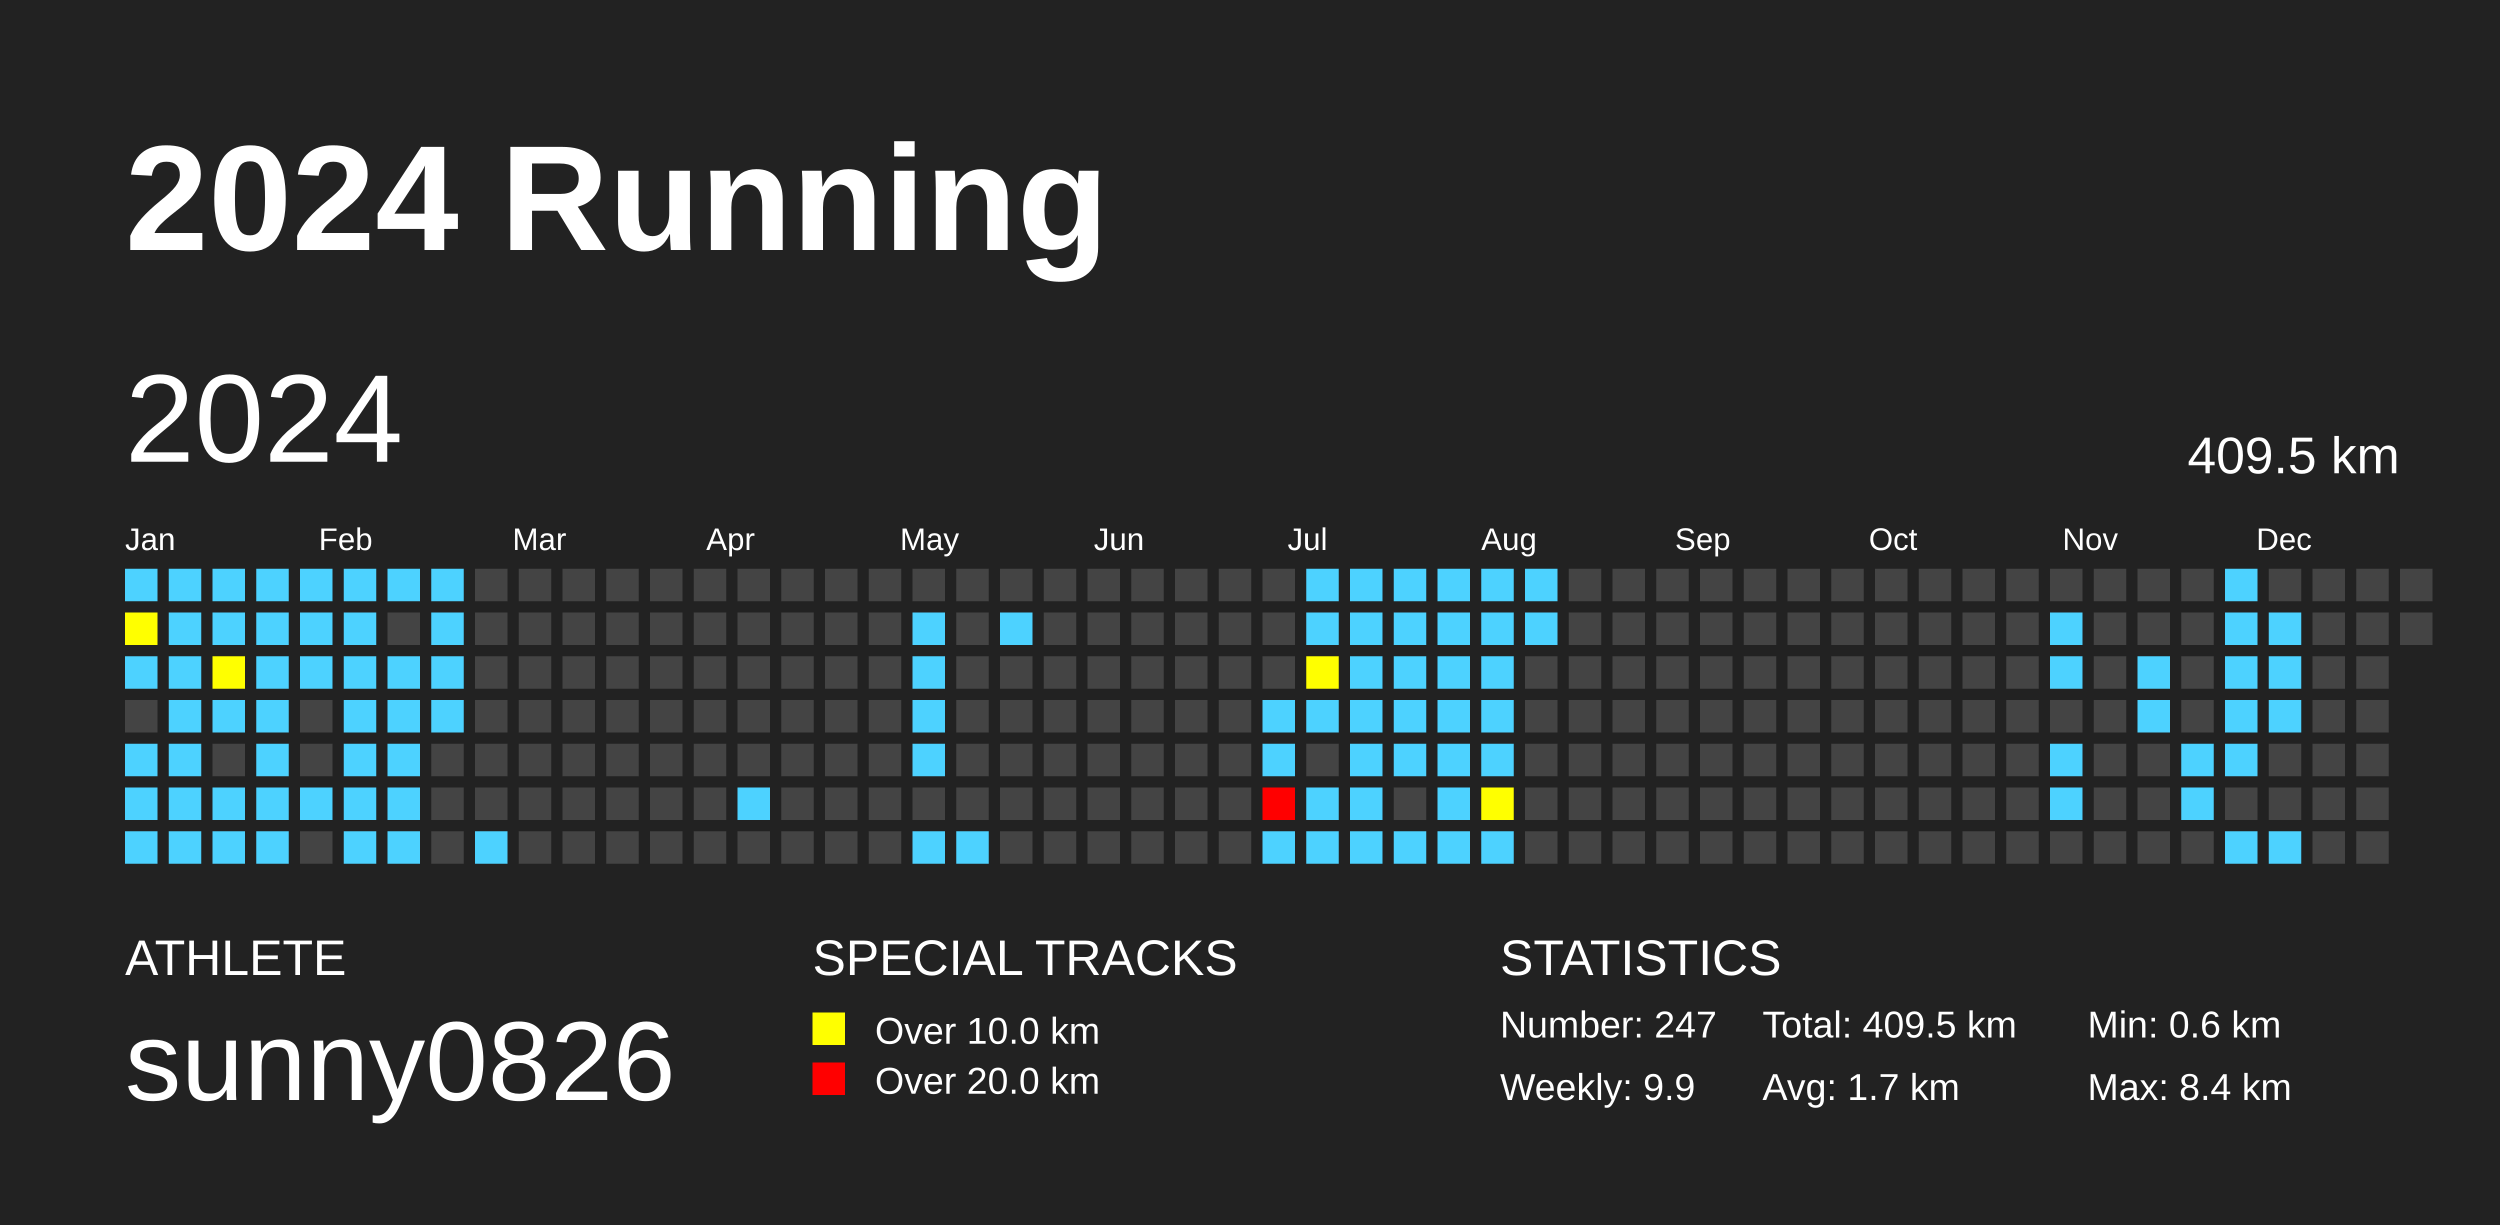
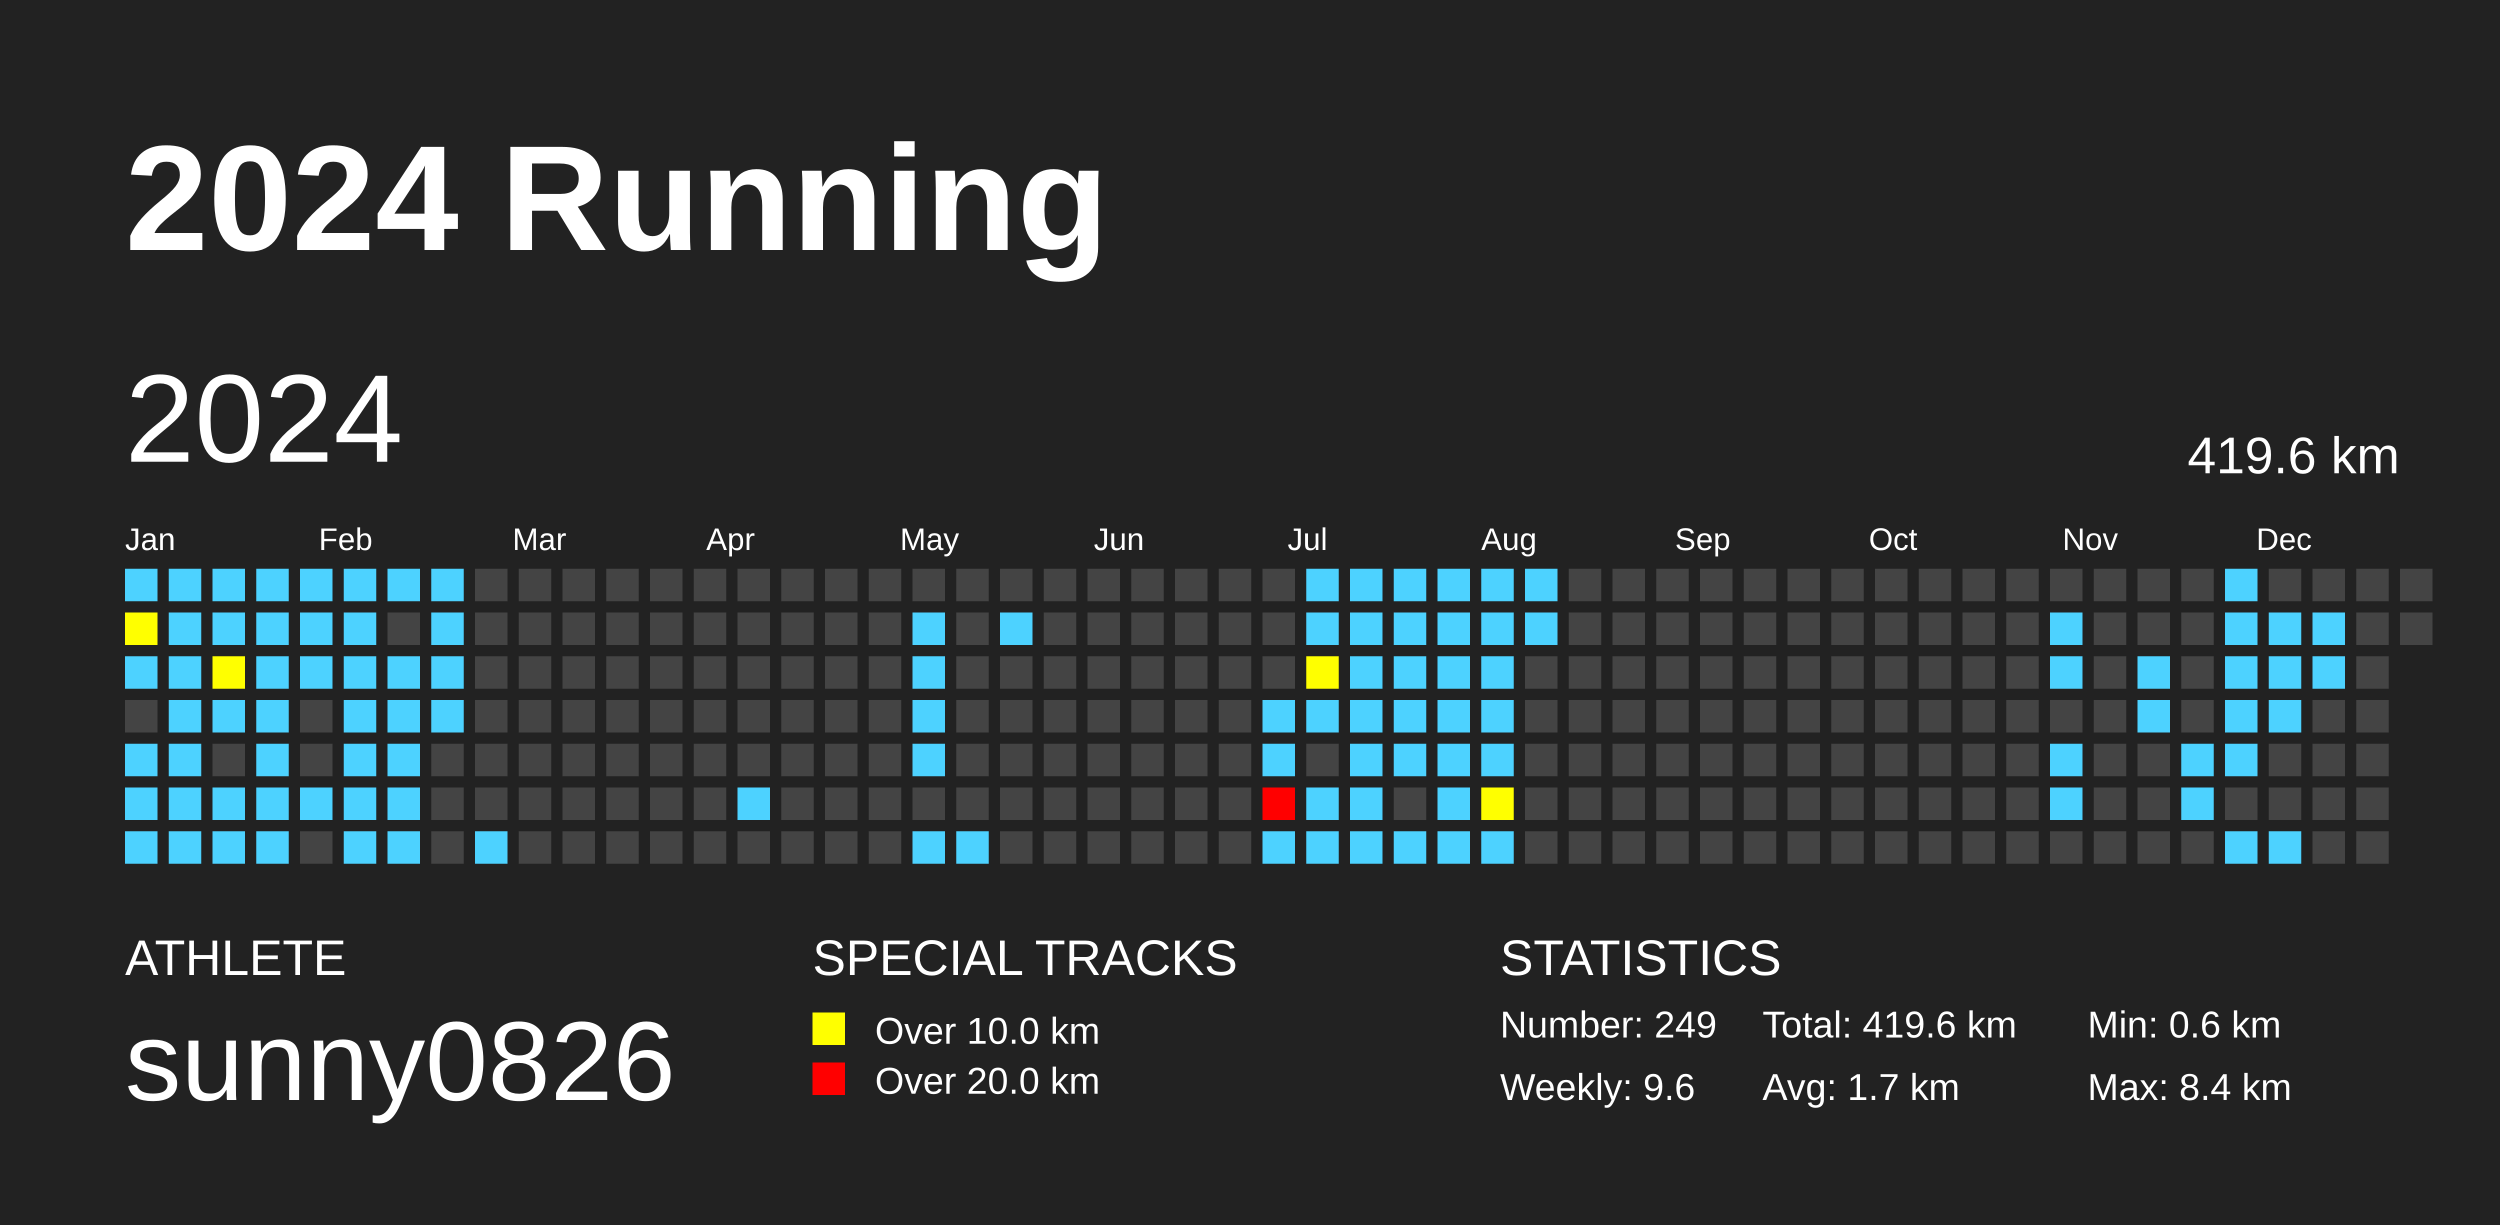
<svg xmlns="http://www.w3.org/2000/svg" baseProfile="full" height="98mm" version="1.1" viewBox="0,0,200,98" width="200mm">
  <defs />
  <rect fill="#222222" height="98" width="200" x="0" y="0" />
  <text fill="#FFFFFF" style="font-size:12px; font-family:Arial; font-weight:bold;" x="10" y="20">2024 Running</text>
  <text fill="#FFFFFF" style="font-size:4px; font-family:Arial" x="10" y="78">ATHLETE</text>
  <text fill="#FFFFFF" style="font-size:9px; font-family:Arial" x="10" y="88">sunny0826</text>
  <text fill="#FFFFFF" style="font-size:4px; font-family:Arial" x="65" y="78">SPECIAL TRACKS</text>
  <rect fill="yellow" height="2.6" width="2.6" x="65" y="81" />
  <text fill="#FFFFFF" style="font-size:3px; font-family:Arial" x="70" y="83.5">Over 10.0 km</text>
  <rect fill="red" height="2.6" width="2.6" x="65" y="85" />
  <text fill="#FFFFFF" style="font-size:3px; font-family:Arial" x="70" y="87.5">Over 20.0 km</text>
  <text fill="#FFFFFF" style="font-size:4px; font-family:Arial" x="120" y="78">STATISTICS</text>
-   <text fill="#FFFFFF" style="font-size:3px; font-family:Arial" x="120" y="83">Number: 247</text>
-   <text fill="#FFFFFF" style="font-size:3px; font-family:Arial" x="120" y="88">Weekly: 9.9</text>
-   <text fill="#FFFFFF" style="font-size:3px; font-family:Arial" x="141" y="83">Total: 409.5 km</text>
+   <text fill="#FFFFFF" style="font-size:3px; font-family:Arial" x="120" y="83">Number: 249</text>
+   <text fill="#FFFFFF" style="font-size:3px; font-family:Arial" x="120" y="88">Weekly: 9.6</text>
+   <text fill="#FFFFFF" style="font-size:3px; font-family:Arial" x="141" y="83">Total: 419.6 km</text>
  <text fill="#FFFFFF" style="font-size:3px; font-family:Arial" x="141" y="88">Avg: 1.7 km</text>
  <text fill="#FFFFFF" style="font-size:3px; font-family:Arial" x="167" y="83">Min: 0.6 km</text>
  <text fill="#FFFFFF" style="font-size:3px; font-family:Arial" x="167" y="88">Max: 8.4 km</text>
  <text dominant-baseline="hanging" fill="#FFFFFF" style="font-size:10.0px; font-family:Arial;" x="10" y="30">2024</text>
-   <text dominant-baseline="hanging" fill="#FFFFFF" style="font-size:4.125px; font-family:Arial;" x="175" y="35">409.5 km</text>
+   <text dominant-baseline="hanging" fill="#FFFFFF" style="font-size:4.125px; font-family:Arial;" x="175" y="35">419.6 km</text>
  <text fill="#FFFFFF" style="font-size:2.5px; font-family:Arial" x="10.0" y="44">Jan</text>
  <text fill="#FFFFFF" style="font-size:2.5px; font-family:Arial" x="25.5" y="44">Feb</text>
  <text fill="#FFFFFF" style="font-size:2.5px; font-family:Arial" x="41.0" y="44">Mar</text>
  <text fill="#FFFFFF" style="font-size:2.5px; font-family:Arial" x="56.5" y="44">Apr</text>
  <text fill="#FFFFFF" style="font-size:2.5px; font-family:Arial" x="72.0" y="44">May</text>
  <text fill="#FFFFFF" style="font-size:2.5px; font-family:Arial" x="87.5" y="44">Jun</text>
  <text fill="#FFFFFF" style="font-size:2.5px; font-family:Arial" x="103.0" y="44">Jul</text>
  <text fill="#FFFFFF" style="font-size:2.5px; font-family:Arial" x="118.5" y="44">Aug</text>
  <text fill="#FFFFFF" style="font-size:2.5px; font-family:Arial" x="134.0" y="44">Sep</text>
  <text fill="#FFFFFF" style="font-size:2.5px; font-family:Arial" x="149.5" y="44">Oct</text>
  <text fill="#FFFFFF" style="font-size:2.5px; font-family:Arial" x="165.0" y="44">Nov</text>
  <text fill="#FFFFFF" style="font-size:2.5px; font-family:Arial" x="180.5" y="44">Dec</text>
  <rect fill="#4DD2FF" height="2.6" width="2.6" x="10.0" y="45.5" />
  <rect fill="yellow" height="2.6" width="2.6" x="10.0" y="49.0" />
  <rect fill="#4DD2FF" height="2.6" width="2.6" x="10.0" y="52.5" />
  <rect fill="#444444" height="2.6" width="2.6" x="10.0" y="56.0" />
  <rect fill="#4DD2FF" height="2.6" width="2.6" x="10.0" y="59.5" />
  <rect fill="#4DD2FF" height="2.6" width="2.6" x="10.0" y="63.0" />
  <rect fill="#4DD2FF" height="2.6" width="2.6" x="10.0" y="66.5" />
  <rect fill="#4DD2FF" height="2.6" width="2.6" x="13.5" y="45.5" />
  <rect fill="#4DD2FF" height="2.6" width="2.6" x="13.5" y="49.0" />
  <rect fill="#4DD2FF" height="2.6" width="2.6" x="13.5" y="52.5" />
  <rect fill="#4DD2FF" height="2.6" width="2.6" x="13.5" y="56.0" />
  <rect fill="#4DD2FF" height="2.6" width="2.6" x="13.5" y="59.5" />
  <rect fill="#4DD2FF" height="2.6" width="2.6" x="13.5" y="63.0" />
  <rect fill="#4DD2FF" height="2.6" width="2.6" x="13.5" y="66.5" />
  <rect fill="#4DD2FF" height="2.6" width="2.6" x="17.0" y="45.5" />
  <rect fill="#4DD2FF" height="2.6" width="2.6" x="17.0" y="49.0" />
  <rect fill="yellow" height="2.6" width="2.6" x="17.0" y="52.5" />
  <rect fill="#4DD2FF" height="2.6" width="2.6" x="17.0" y="56.0" />
  <rect fill="#444444" height="2.6" width="2.6" x="17.0" y="59.5" />
  <rect fill="#4DD2FF" height="2.6" width="2.6" x="17.0" y="63.0" />
  <rect fill="#4DD2FF" height="2.6" width="2.6" x="17.0" y="66.5" />
  <rect fill="#4DD2FF" height="2.6" width="2.6" x="20.5" y="45.5" />
  <rect fill="#4DD2FF" height="2.6" width="2.6" x="20.5" y="49.0" />
  <rect fill="#4DD2FF" height="2.6" width="2.6" x="20.5" y="52.5" />
  <rect fill="#4DD2FF" height="2.6" width="2.6" x="20.5" y="56.0" />
  <rect fill="#4DD2FF" height="2.6" width="2.6" x="20.5" y="59.5" />
  <rect fill="#4DD2FF" height="2.6" width="2.6" x="20.5" y="63.0" />
  <rect fill="#4DD2FF" height="2.6" width="2.6" x="20.5" y="66.5" />
  <rect fill="#4DD2FF" height="2.6" width="2.6" x="24.0" y="45.5" />
  <rect fill="#4DD2FF" height="2.6" width="2.6" x="24.0" y="49.0" />
  <rect fill="#4DD2FF" height="2.6" width="2.6" x="24.0" y="52.5" />
  <rect fill="#444444" height="2.6" width="2.6" x="24.0" y="56.0" />
  <rect fill="#444444" height="2.6" width="2.6" x="24.0" y="59.5" />
  <rect fill="#4DD2FF" height="2.6" width="2.6" x="24.0" y="63.0" />
  <rect fill="#444444" height="2.6" width="2.6" x="24.0" y="66.5" />
  <rect fill="#4DD2FF" height="2.6" width="2.6" x="27.5" y="45.5" />
  <rect fill="#4DD2FF" height="2.6" width="2.6" x="27.5" y="49.0" />
  <rect fill="#4DD2FF" height="2.6" width="2.6" x="27.5" y="52.5" />
  <rect fill="#4DD2FF" height="2.6" width="2.6" x="27.5" y="56.0" />
  <rect fill="#4DD2FF" height="2.6" width="2.6" x="27.5" y="59.5" />
  <rect fill="#4DD2FF" height="2.6" width="2.6" x="27.5" y="63.0" />
  <rect fill="#4DD2FF" height="2.6" width="2.6" x="27.5" y="66.5" />
  <rect fill="#4DD2FF" height="2.6" width="2.6" x="31.0" y="45.5" />
  <rect fill="#444444" height="2.6" width="2.6" x="31.0" y="49.0" />
  <rect fill="#4DD2FF" height="2.6" width="2.6" x="31.0" y="52.5" />
  <rect fill="#4DD2FF" height="2.6" width="2.6" x="31.0" y="56.0" />
  <rect fill="#4DD2FF" height="2.6" width="2.6" x="31.0" y="59.5" />
  <rect fill="#4DD2FF" height="2.6" width="2.6" x="31.0" y="63.0" />
  <rect fill="#4DD2FF" height="2.6" width="2.6" x="31.0" y="66.5" />
  <rect fill="#4DD2FF" height="2.6" width="2.6" x="34.5" y="45.5" />
  <rect fill="#4DD2FF" height="2.6" width="2.6" x="34.5" y="49.0" />
  <rect fill="#4DD2FF" height="2.6" width="2.6" x="34.5" y="52.5" />
  <rect fill="#4DD2FF" height="2.6" width="2.6" x="34.5" y="56.0" />
  <rect fill="#444444" height="2.6" width="2.6" x="34.5" y="59.5" />
  <rect fill="#444444" height="2.6" width="2.6" x="34.5" y="63.0" />
  <rect fill="#444444" height="2.6" width="2.6" x="34.5" y="66.5" />
  <rect fill="#444444" height="2.6" width="2.6" x="38.0" y="45.5" />
  <rect fill="#444444" height="2.6" width="2.6" x="38.0" y="49.0" />
  <rect fill="#444444" height="2.6" width="2.6" x="38.0" y="52.5" />
  <rect fill="#444444" height="2.6" width="2.6" x="38.0" y="56.0" />
  <rect fill="#444444" height="2.6" width="2.6" x="38.0" y="59.5" />
  <rect fill="#444444" height="2.6" width="2.6" x="38.0" y="63.0" />
  <rect fill="#4DD2FF" height="2.6" width="2.6" x="38.0" y="66.5" />
  <rect fill="#444444" height="2.6" width="2.6" x="41.5" y="45.5" />
  <rect fill="#444444" height="2.6" width="2.6" x="41.5" y="49.0" />
  <rect fill="#444444" height="2.6" width="2.6" x="41.5" y="52.5" />
  <rect fill="#444444" height="2.6" width="2.6" x="41.5" y="56.0" />
  <rect fill="#444444" height="2.6" width="2.6" x="41.5" y="59.5" />
  <rect fill="#444444" height="2.6" width="2.6" x="41.5" y="63.0" />
  <rect fill="#444444" height="2.6" width="2.6" x="41.5" y="66.5" />
  <rect fill="#444444" height="2.6" width="2.6" x="45.0" y="45.5" />
  <rect fill="#444444" height="2.6" width="2.6" x="45.0" y="49.0" />
  <rect fill="#444444" height="2.6" width="2.6" x="45.0" y="52.5" />
  <rect fill="#444444" height="2.6" width="2.6" x="45.0" y="56.0" />
  <rect fill="#444444" height="2.6" width="2.6" x="45.0" y="59.5" />
  <rect fill="#444444" height="2.6" width="2.6" x="45.0" y="63.0" />
  <rect fill="#444444" height="2.6" width="2.6" x="45.0" y="66.5" />
  <rect fill="#444444" height="2.6" width="2.6" x="48.5" y="45.5" />
  <rect fill="#444444" height="2.6" width="2.6" x="48.5" y="49.0" />
  <rect fill="#444444" height="2.6" width="2.6" x="48.5" y="52.5" />
  <rect fill="#444444" height="2.6" width="2.6" x="48.5" y="56.0" />
  <rect fill="#444444" height="2.6" width="2.6" x="48.5" y="59.5" />
  <rect fill="#444444" height="2.6" width="2.6" x="48.5" y="63.0" />
  <rect fill="#444444" height="2.6" width="2.6" x="48.5" y="66.5" />
  <rect fill="#444444" height="2.6" width="2.6" x="52.0" y="45.5" />
  <rect fill="#444444" height="2.6" width="2.6" x="52.0" y="49.0" />
  <rect fill="#444444" height="2.6" width="2.6" x="52.0" y="52.5" />
  <rect fill="#444444" height="2.6" width="2.6" x="52.0" y="56.0" />
  <rect fill="#444444" height="2.6" width="2.6" x="52.0" y="59.5" />
  <rect fill="#444444" height="2.6" width="2.6" x="52.0" y="63.0" />
  <rect fill="#444444" height="2.6" width="2.6" x="52.0" y="66.5" />
  <rect fill="#444444" height="2.6" width="2.6" x="55.5" y="45.5" />
  <rect fill="#444444" height="2.6" width="2.6" x="55.5" y="49.0" />
  <rect fill="#444444" height="2.6" width="2.6" x="55.5" y="52.5" />
  <rect fill="#444444" height="2.6" width="2.6" x="55.5" y="56.0" />
  <rect fill="#444444" height="2.6" width="2.6" x="55.5" y="59.5" />
  <rect fill="#444444" height="2.6" width="2.6" x="55.5" y="63.0" />
  <rect fill="#444444" height="2.6" width="2.6" x="55.5" y="66.5" />
  <rect fill="#444444" height="2.6" width="2.6" x="59.0" y="45.5" />
  <rect fill="#444444" height="2.6" width="2.6" x="59.0" y="49.0" />
  <rect fill="#444444" height="2.6" width="2.6" x="59.0" y="52.5" />
  <rect fill="#444444" height="2.6" width="2.6" x="59.0" y="56.0" />
  <rect fill="#444444" height="2.6" width="2.6" x="59.0" y="59.5" />
  <rect fill="#4DD2FF" height="2.6" width="2.6" x="59.0" y="63.0" />
  <rect fill="#444444" height="2.6" width="2.6" x="59.0" y="66.5" />
  <rect fill="#444444" height="2.6" width="2.6" x="62.5" y="45.5" />
  <rect fill="#444444" height="2.6" width="2.6" x="62.5" y="49.0" />
  <rect fill="#444444" height="2.6" width="2.6" x="62.5" y="52.5" />
  <rect fill="#444444" height="2.6" width="2.6" x="62.5" y="56.0" />
  <rect fill="#444444" height="2.6" width="2.6" x="62.5" y="59.5" />
  <rect fill="#444444" height="2.6" width="2.6" x="62.5" y="63.0" />
  <rect fill="#444444" height="2.6" width="2.6" x="62.5" y="66.5" />
  <rect fill="#444444" height="2.6" width="2.6" x="66.0" y="45.5" />
  <rect fill="#444444" height="2.6" width="2.6" x="66.0" y="49.0" />
  <rect fill="#444444" height="2.6" width="2.6" x="66.0" y="52.5" />
  <rect fill="#444444" height="2.6" width="2.6" x="66.0" y="56.0" />
  <rect fill="#444444" height="2.6" width="2.6" x="66.0" y="59.5" />
  <rect fill="#444444" height="2.6" width="2.6" x="66.0" y="63.0" />
  <rect fill="#444444" height="2.6" width="2.6" x="66.0" y="66.5" />
  <rect fill="#444444" height="2.6" width="2.6" x="69.5" y="45.5" />
  <rect fill="#444444" height="2.6" width="2.6" x="69.5" y="49.0" />
  <rect fill="#444444" height="2.6" width="2.6" x="69.5" y="52.5" />
  <rect fill="#444444" height="2.6" width="2.6" x="69.5" y="56.0" />
  <rect fill="#444444" height="2.6" width="2.6" x="69.5" y="59.5" />
  <rect fill="#444444" height="2.6" width="2.6" x="69.5" y="63.0" />
  <rect fill="#444444" height="2.6" width="2.6" x="69.5" y="66.5" />
  <rect fill="#444444" height="2.6" width="2.6" x="73.0" y="45.5" />
  <rect fill="#4DD2FF" height="2.6" width="2.6" x="73.0" y="49.0" />
  <rect fill="#4DD2FF" height="2.6" width="2.6" x="73.0" y="52.5" />
  <rect fill="#4DD2FF" height="2.6" width="2.6" x="73.0" y="56.0" />
  <rect fill="#4DD2FF" height="2.6" width="2.6" x="73.0" y="59.5" />
  <rect fill="#444444" height="2.6" width="2.6" x="73.0" y="63.0" />
  <rect fill="#4DD2FF" height="2.6" width="2.6" x="73.0" y="66.5" />
  <rect fill="#444444" height="2.6" width="2.6" x="76.5" y="45.5" />
  <rect fill="#444444" height="2.6" width="2.6" x="76.5" y="49.0" />
  <rect fill="#444444" height="2.6" width="2.6" x="76.5" y="52.5" />
  <rect fill="#444444" height="2.6" width="2.6" x="76.5" y="56.0" />
  <rect fill="#444444" height="2.6" width="2.6" x="76.5" y="59.5" />
  <rect fill="#444444" height="2.6" width="2.6" x="76.5" y="63.0" />
  <rect fill="#4DD2FF" height="2.6" width="2.6" x="76.5" y="66.5" />
  <rect fill="#444444" height="2.6" width="2.6" x="80.0" y="45.5" />
  <rect fill="#4DD2FF" height="2.6" width="2.6" x="80.0" y="49.0" />
  <rect fill="#444444" height="2.6" width="2.6" x="80.0" y="52.5" />
  <rect fill="#444444" height="2.6" width="2.6" x="80.0" y="56.0" />
  <rect fill="#444444" height="2.6" width="2.6" x="80.0" y="59.5" />
  <rect fill="#444444" height="2.6" width="2.6" x="80.0" y="63.0" />
  <rect fill="#444444" height="2.6" width="2.6" x="80.0" y="66.5" />
  <rect fill="#444444" height="2.6" width="2.6" x="83.5" y="45.5" />
  <rect fill="#444444" height="2.6" width="2.6" x="83.5" y="49.0" />
  <rect fill="#444444" height="2.6" width="2.6" x="83.5" y="52.5" />
  <rect fill="#444444" height="2.6" width="2.6" x="83.5" y="56.0" />
  <rect fill="#444444" height="2.6" width="2.6" x="83.5" y="59.5" />
  <rect fill="#444444" height="2.6" width="2.6" x="83.5" y="63.0" />
  <rect fill="#444444" height="2.6" width="2.6" x="83.5" y="66.5" />
  <rect fill="#444444" height="2.6" width="2.6" x="87.0" y="45.5" />
  <rect fill="#444444" height="2.6" width="2.6" x="87.0" y="49.0" />
  <rect fill="#444444" height="2.6" width="2.6" x="87.0" y="52.5" />
  <rect fill="#444444" height="2.6" width="2.6" x="87.0" y="56.0" />
  <rect fill="#444444" height="2.6" width="2.6" x="87.0" y="59.5" />
  <rect fill="#444444" height="2.6" width="2.6" x="87.0" y="63.0" />
  <rect fill="#444444" height="2.6" width="2.6" x="87.0" y="66.5" />
  <rect fill="#444444" height="2.6" width="2.6" x="90.5" y="45.5" />
  <rect fill="#444444" height="2.6" width="2.6" x="90.5" y="49.0" />
  <rect fill="#444444" height="2.6" width="2.6" x="90.5" y="52.5" />
  <rect fill="#444444" height="2.6" width="2.6" x="90.5" y="56.0" />
  <rect fill="#444444" height="2.6" width="2.6" x="90.5" y="59.5" />
  <rect fill="#444444" height="2.6" width="2.6" x="90.5" y="63.0" />
  <rect fill="#444444" height="2.6" width="2.6" x="90.5" y="66.5" />
  <rect fill="#444444" height="2.6" width="2.6" x="94.0" y="45.5" />
  <rect fill="#444444" height="2.6" width="2.6" x="94.0" y="49.0" />
  <rect fill="#444444" height="2.6" width="2.6" x="94.0" y="52.5" />
  <rect fill="#444444" height="2.6" width="2.6" x="94.0" y="56.0" />
  <rect fill="#444444" height="2.6" width="2.6" x="94.0" y="59.5" />
  <rect fill="#444444" height="2.6" width="2.6" x="94.0" y="63.0" />
  <rect fill="#444444" height="2.6" width="2.6" x="94.0" y="66.5" />
  <rect fill="#444444" height="2.6" width="2.6" x="97.5" y="45.5" />
  <rect fill="#444444" height="2.6" width="2.6" x="97.5" y="49.0" />
  <rect fill="#444444" height="2.6" width="2.6" x="97.5" y="52.5" />
  <rect fill="#444444" height="2.6" width="2.6" x="97.5" y="56.0" />
  <rect fill="#444444" height="2.6" width="2.6" x="97.5" y="59.5" />
  <rect fill="#444444" height="2.6" width="2.6" x="97.5" y="63.0" />
  <rect fill="#444444" height="2.6" width="2.6" x="97.5" y="66.5" />
  <rect fill="#444444" height="2.6" width="2.6" x="101.0" y="45.5" />
  <rect fill="#444444" height="2.6" width="2.6" x="101.0" y="49.0" />
  <rect fill="#444444" height="2.6" width="2.6" x="101.0" y="52.5" />
  <rect fill="#4DD2FF" height="2.6" width="2.6" x="101.0" y="56.0" />
  <rect fill="#4DD2FF" height="2.6" width="2.6" x="101.0" y="59.5" />
  <rect fill="red" height="2.6" width="2.6" x="101.0" y="63.0" />
  <rect fill="#4DD2FF" height="2.6" width="2.6" x="101.0" y="66.5" />
  <rect fill="#4DD2FF" height="2.6" width="2.6" x="104.5" y="45.5" />
  <rect fill="#4DD2FF" height="2.6" width="2.6" x="104.5" y="49.0" />
  <rect fill="yellow" height="2.6" width="2.6" x="104.5" y="52.5" />
  <rect fill="#4DD2FF" height="2.6" width="2.6" x="104.5" y="56.0" />
  <rect fill="#444444" height="2.6" width="2.6" x="104.5" y="59.5" />
  <rect fill="#4DD2FF" height="2.6" width="2.6" x="104.5" y="63.0" />
  <rect fill="#4DD2FF" height="2.6" width="2.6" x="104.5" y="66.5" />
  <rect fill="#4DD2FF" height="2.6" width="2.6" x="108.0" y="45.5" />
  <rect fill="#4DD2FF" height="2.6" width="2.6" x="108.0" y="49.0" />
  <rect fill="#4DD2FF" height="2.6" width="2.6" x="108.0" y="52.5" />
  <rect fill="#4DD2FF" height="2.6" width="2.6" x="108.0" y="56.0" />
  <rect fill="#4DD2FF" height="2.6" width="2.6" x="108.0" y="59.5" />
  <rect fill="#4DD2FF" height="2.6" width="2.6" x="108.0" y="63.0" />
  <rect fill="#4DD2FF" height="2.6" width="2.6" x="108.0" y="66.5" />
  <rect fill="#4DD2FF" height="2.6" width="2.6" x="111.5" y="45.5" />
  <rect fill="#4DD2FF" height="2.6" width="2.6" x="111.5" y="49.0" />
  <rect fill="#4DD2FF" height="2.6" width="2.6" x="111.5" y="52.5" />
  <rect fill="#4DD2FF" height="2.6" width="2.6" x="111.5" y="56.0" />
  <rect fill="#4DD2FF" height="2.6" width="2.6" x="111.5" y="59.5" />
  <rect fill="#444444" height="2.6" width="2.6" x="111.5" y="63.0" />
  <rect fill="#4DD2FF" height="2.6" width="2.6" x="111.5" y="66.5" />
  <rect fill="#4DD2FF" height="2.6" width="2.6" x="115.0" y="45.5" />
  <rect fill="#4DD2FF" height="2.6" width="2.6" x="115.0" y="49.0" />
  <rect fill="#4DD2FF" height="2.6" width="2.6" x="115.0" y="52.5" />
  <rect fill="#4DD2FF" height="2.6" width="2.6" x="115.0" y="56.0" />
  <rect fill="#4DD2FF" height="2.6" width="2.6" x="115.0" y="59.5" />
  <rect fill="#4DD2FF" height="2.6" width="2.6" x="115.0" y="63.0" />
  <rect fill="#4DD2FF" height="2.6" width="2.6" x="115.0" y="66.5" />
  <rect fill="#4DD2FF" height="2.6" width="2.6" x="118.5" y="45.5" />
  <rect fill="#4DD2FF" height="2.6" width="2.6" x="118.5" y="49.0" />
  <rect fill="#4DD2FF" height="2.6" width="2.6" x="118.5" y="52.5" />
  <rect fill="#4DD2FF" height="2.6" width="2.6" x="118.5" y="56.0" />
  <rect fill="#4DD2FF" height="2.6" width="2.6" x="118.5" y="59.5" />
  <rect fill="yellow" height="2.6" width="2.6" x="118.5" y="63.0" />
  <rect fill="#4DD2FF" height="2.6" width="2.6" x="118.5" y="66.5" />
  <rect fill="#4DD2FF" height="2.6" width="2.6" x="122.0" y="45.5" />
  <rect fill="#4DD2FF" height="2.6" width="2.6" x="122.0" y="49.0" />
  <rect fill="#444444" height="2.6" width="2.6" x="122.0" y="52.5" />
  <rect fill="#444444" height="2.6" width="2.6" x="122.0" y="56.0" />
  <rect fill="#444444" height="2.6" width="2.6" x="122.0" y="59.5" />
  <rect fill="#444444" height="2.6" width="2.6" x="122.0" y="63.0" />
  <rect fill="#444444" height="2.6" width="2.6" x="122.0" y="66.5" />
  <rect fill="#444444" height="2.6" width="2.6" x="125.5" y="45.5" />
  <rect fill="#444444" height="2.6" width="2.6" x="125.5" y="49.0" />
  <rect fill="#444444" height="2.6" width="2.6" x="125.5" y="52.5" />
  <rect fill="#444444" height="2.6" width="2.6" x="125.5" y="56.0" />
  <rect fill="#444444" height="2.6" width="2.6" x="125.5" y="59.5" />
  <rect fill="#444444" height="2.6" width="2.6" x="125.5" y="63.0" />
  <rect fill="#444444" height="2.6" width="2.6" x="125.5" y="66.5" />
  <rect fill="#444444" height="2.6" width="2.6" x="129.0" y="45.5" />
  <rect fill="#444444" height="2.6" width="2.6" x="129.0" y="49.0" />
  <rect fill="#444444" height="2.6" width="2.6" x="129.0" y="52.5" />
  <rect fill="#444444" height="2.6" width="2.6" x="129.0" y="56.0" />
  <rect fill="#444444" height="2.6" width="2.6" x="129.0" y="59.5" />
  <rect fill="#444444" height="2.6" width="2.6" x="129.0" y="63.0" />
  <rect fill="#444444" height="2.6" width="2.6" x="129.0" y="66.5" />
  <rect fill="#444444" height="2.6" width="2.6" x="132.5" y="45.5" />
  <rect fill="#444444" height="2.6" width="2.6" x="132.5" y="49.0" />
  <rect fill="#444444" height="2.6" width="2.6" x="132.5" y="52.5" />
  <rect fill="#444444" height="2.6" width="2.6" x="132.5" y="56.0" />
  <rect fill="#444444" height="2.6" width="2.6" x="132.5" y="59.5" />
  <rect fill="#444444" height="2.6" width="2.6" x="132.5" y="63.0" />
  <rect fill="#444444" height="2.6" width="2.6" x="132.5" y="66.5" />
  <rect fill="#444444" height="2.6" width="2.6" x="136.0" y="45.5" />
  <rect fill="#444444" height="2.6" width="2.6" x="136.0" y="49.0" />
  <rect fill="#444444" height="2.6" width="2.6" x="136.0" y="52.5" />
  <rect fill="#444444" height="2.6" width="2.6" x="136.0" y="56.0" />
  <rect fill="#444444" height="2.6" width="2.6" x="136.0" y="59.5" />
  <rect fill="#444444" height="2.6" width="2.6" x="136.0" y="63.0" />
  <rect fill="#444444" height="2.6" width="2.6" x="136.0" y="66.5" />
  <rect fill="#444444" height="2.6" width="2.6" x="139.5" y="45.5" />
  <rect fill="#444444" height="2.6" width="2.6" x="139.5" y="49.0" />
  <rect fill="#444444" height="2.6" width="2.6" x="139.5" y="52.5" />
  <rect fill="#444444" height="2.6" width="2.6" x="139.5" y="56.0" />
  <rect fill="#444444" height="2.6" width="2.6" x="139.5" y="59.5" />
  <rect fill="#444444" height="2.6" width="2.6" x="139.5" y="63.0" />
  <rect fill="#444444" height="2.6" width="2.6" x="139.5" y="66.5" />
  <rect fill="#444444" height="2.6" width="2.6" x="143.0" y="45.5" />
  <rect fill="#444444" height="2.6" width="2.6" x="143.0" y="49.0" />
  <rect fill="#444444" height="2.6" width="2.6" x="143.0" y="52.5" />
  <rect fill="#444444" height="2.6" width="2.6" x="143.0" y="56.0" />
  <rect fill="#444444" height="2.6" width="2.6" x="143.0" y="59.5" />
  <rect fill="#444444" height="2.6" width="2.6" x="143.0" y="63.0" />
  <rect fill="#444444" height="2.6" width="2.6" x="143.0" y="66.5" />
  <rect fill="#444444" height="2.6" width="2.6" x="146.5" y="45.5" />
  <rect fill="#444444" height="2.6" width="2.6" x="146.5" y="49.0" />
  <rect fill="#444444" height="2.6" width="2.6" x="146.5" y="52.5" />
  <rect fill="#444444" height="2.6" width="2.6" x="146.5" y="56.0" />
  <rect fill="#444444" height="2.6" width="2.6" x="146.5" y="59.5" />
  <rect fill="#444444" height="2.6" width="2.6" x="146.5" y="63.0" />
  <rect fill="#444444" height="2.6" width="2.6" x="146.5" y="66.5" />
  <rect fill="#444444" height="2.6" width="2.6" x="150.0" y="45.5" />
  <rect fill="#444444" height="2.6" width="2.6" x="150.0" y="49.0" />
  <rect fill="#444444" height="2.6" width="2.6" x="150.0" y="52.5" />
  <rect fill="#444444" height="2.6" width="2.6" x="150.0" y="56.0" />
  <rect fill="#444444" height="2.6" width="2.6" x="150.0" y="59.5" />
  <rect fill="#444444" height="2.6" width="2.6" x="150.0" y="63.0" />
  <rect fill="#444444" height="2.6" width="2.6" x="150.0" y="66.5" />
  <rect fill="#444444" height="2.6" width="2.6" x="153.5" y="45.5" />
  <rect fill="#444444" height="2.6" width="2.6" x="153.5" y="49.0" />
  <rect fill="#444444" height="2.6" width="2.6" x="153.5" y="52.5" />
  <rect fill="#444444" height="2.6" width="2.6" x="153.5" y="56.0" />
  <rect fill="#444444" height="2.6" width="2.6" x="153.5" y="59.5" />
  <rect fill="#444444" height="2.6" width="2.6" x="153.5" y="63.0" />
  <rect fill="#444444" height="2.6" width="2.6" x="153.5" y="66.5" />
  <rect fill="#444444" height="2.6" width="2.6" x="157.0" y="45.5" />
  <rect fill="#444444" height="2.6" width="2.6" x="157.0" y="49.0" />
  <rect fill="#444444" height="2.6" width="2.6" x="157.0" y="52.5" />
  <rect fill="#444444" height="2.6" width="2.6" x="157.0" y="56.0" />
  <rect fill="#444444" height="2.6" width="2.6" x="157.0" y="59.5" />
  <rect fill="#444444" height="2.6" width="2.6" x="157.0" y="63.0" />
  <rect fill="#444444" height="2.6" width="2.6" x="157.0" y="66.5" />
  <rect fill="#444444" height="2.6" width="2.6" x="160.5" y="45.5" />
  <rect fill="#444444" height="2.6" width="2.6" x="160.5" y="49.0" />
  <rect fill="#444444" height="2.6" width="2.6" x="160.5" y="52.5" />
  <rect fill="#444444" height="2.6" width="2.6" x="160.5" y="56.0" />
  <rect fill="#444444" height="2.6" width="2.6" x="160.5" y="59.5" />
  <rect fill="#444444" height="2.6" width="2.6" x="160.5" y="63.0" />
  <rect fill="#444444" height="2.6" width="2.6" x="160.5" y="66.5" />
  <rect fill="#444444" height="2.6" width="2.6" x="164.0" y="45.5" />
  <rect fill="#4DD2FF" height="2.6" width="2.6" x="164.0" y="49.0" />
  <rect fill="#4DD2FF" height="2.6" width="2.6" x="164.0" y="52.5" />
  <rect fill="#444444" height="2.6" width="2.6" x="164.0" y="56.0" />
  <rect fill="#4DD2FF" height="2.6" width="2.6" x="164.0" y="59.5" />
  <rect fill="#4DD2FF" height="2.6" width="2.6" x="164.0" y="63.0" />
  <rect fill="#444444" height="2.6" width="2.6" x="164.0" y="66.5" />
  <rect fill="#444444" height="2.6" width="2.6" x="167.5" y="45.5" />
  <rect fill="#444444" height="2.6" width="2.6" x="167.5" y="49.0" />
  <rect fill="#444444" height="2.6" width="2.6" x="167.5" y="52.5" />
  <rect fill="#444444" height="2.6" width="2.6" x="167.5" y="56.0" />
  <rect fill="#444444" height="2.6" width="2.6" x="167.5" y="59.5" />
  <rect fill="#444444" height="2.6" width="2.6" x="167.5" y="63.0" />
  <rect fill="#444444" height="2.6" width="2.6" x="167.5" y="66.5" />
  <rect fill="#444444" height="2.6" width="2.6" x="171.0" y="45.5" />
  <rect fill="#444444" height="2.6" width="2.6" x="171.0" y="49.0" />
  <rect fill="#4DD2FF" height="2.6" width="2.6" x="171.0" y="52.5" />
  <rect fill="#4DD2FF" height="2.6" width="2.6" x="171.0" y="56.0" />
  <rect fill="#444444" height="2.6" width="2.6" x="171.0" y="59.5" />
  <rect fill="#444444" height="2.6" width="2.6" x="171.0" y="63.0" />
  <rect fill="#444444" height="2.6" width="2.6" x="171.0" y="66.5" />
  <rect fill="#444444" height="2.6" width="2.6" x="174.5" y="45.5" />
  <rect fill="#444444" height="2.6" width="2.6" x="174.5" y="49.0" />
  <rect fill="#444444" height="2.6" width="2.6" x="174.5" y="52.5" />
  <rect fill="#444444" height="2.6" width="2.6" x="174.5" y="56.0" />
  <rect fill="#4DD2FF" height="2.6" width="2.6" x="174.5" y="59.5" />
  <rect fill="#4DD2FF" height="2.6" width="2.6" x="174.5" y="63.0" />
  <rect fill="#444444" height="2.6" width="2.6" x="174.5" y="66.5" />
  <rect fill="#4DD2FF" height="2.6" width="2.6" x="178.0" y="45.5" />
  <rect fill="#4DD2FF" height="2.6" width="2.6" x="178.0" y="49.0" />
  <rect fill="#4DD2FF" height="2.6" width="2.6" x="178.0" y="52.5" />
  <rect fill="#4DD2FF" height="2.6" width="2.6" x="178.0" y="56.0" />
  <rect fill="#4DD2FF" height="2.6" width="2.6" x="178.0" y="59.5" />
  <rect fill="#444444" height="2.6" width="2.6" x="178.0" y="63.0" />
  <rect fill="#4DD2FF" height="2.6" width="2.6" x="178.0" y="66.5" />
  <rect fill="#444444" height="2.6" width="2.6" x="181.5" y="45.5" />
  <rect fill="#4DD2FF" height="2.6" width="2.6" x="181.5" y="49.0" />
  <rect fill="#4DD2FF" height="2.6" width="2.6" x="181.5" y="52.5" />
  <rect fill="#4DD2FF" height="2.6" width="2.6" x="181.5" y="56.0" />
  <rect fill="#444444" height="2.6" width="2.6" x="181.5" y="59.5" />
  <rect fill="#444444" height="2.6" width="2.6" x="181.5" y="63.0" />
  <rect fill="#4DD2FF" height="2.6" width="2.6" x="181.5" y="66.5" />
  <rect fill="#444444" height="2.6" width="2.6" x="185.0" y="45.5" />
-   <rect fill="#444444" height="2.6" width="2.6" x="185.0" y="49.0" />
-   <rect fill="#444444" height="2.6" width="2.6" x="185.0" y="52.5" />
+   <rect fill="#4DD2FF" height="2.6" width="2.6" x="185.0" y="49.0" />
+   <rect fill="#4DD2FF" height="2.6" width="2.6" x="185.0" y="52.5" />
  <rect fill="#444444" height="2.6" width="2.6" x="185.0" y="56.0" />
  <rect fill="#444444" height="2.6" width="2.6" x="185.0" y="59.5" />
  <rect fill="#444444" height="2.6" width="2.6" x="185.0" y="63.0" />
  <rect fill="#444444" height="2.6" width="2.6" x="185.0" y="66.5" />
  <rect fill="#444444" height="2.6" width="2.6" x="188.5" y="45.5" />
  <rect fill="#444444" height="2.6" width="2.6" x="188.5" y="49.0" />
  <rect fill="#444444" height="2.6" width="2.6" x="188.5" y="52.5" />
  <rect fill="#444444" height="2.6" width="2.6" x="188.5" y="56.0" />
  <rect fill="#444444" height="2.6" width="2.6" x="188.5" y="59.5" />
  <rect fill="#444444" height="2.6" width="2.6" x="188.5" y="63.0" />
  <rect fill="#444444" height="2.6" width="2.6" x="188.5" y="66.5" />
  <rect fill="#444444" height="2.6" width="2.6" x="192.0" y="45.5" />
  <rect fill="#444444" height="2.6" width="2.6" x="192.0" y="49.0" />
</svg>
